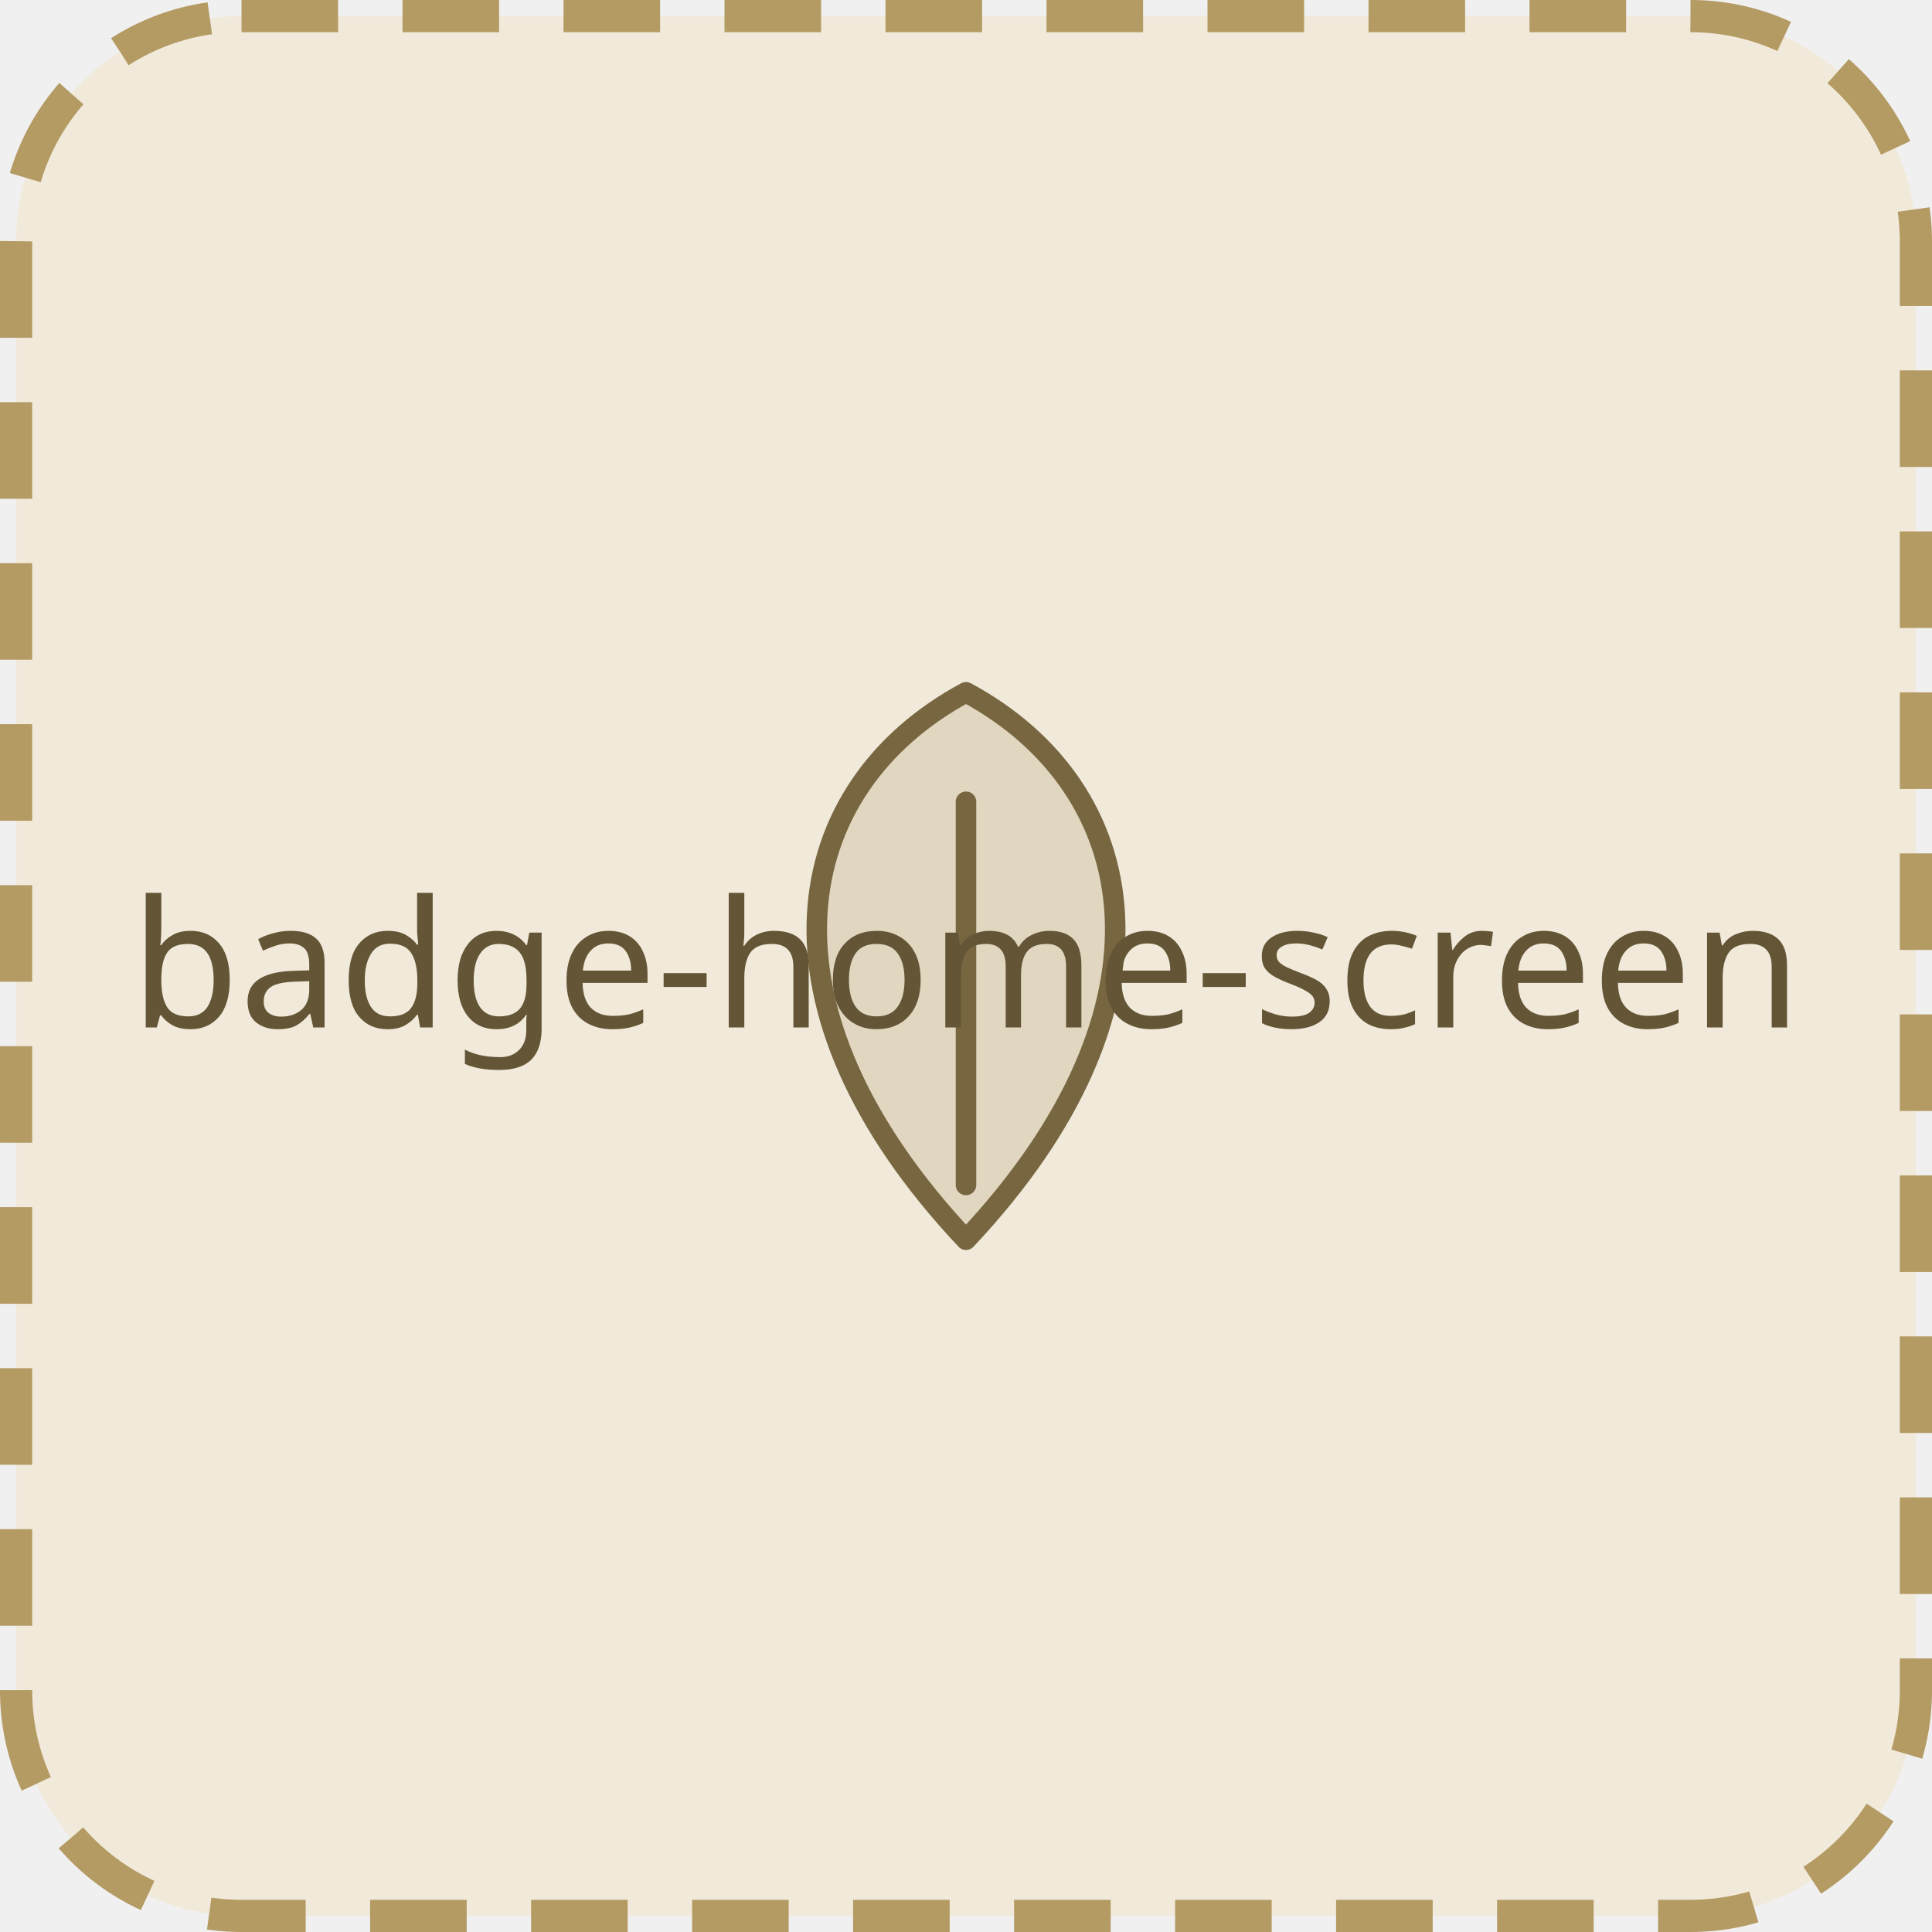
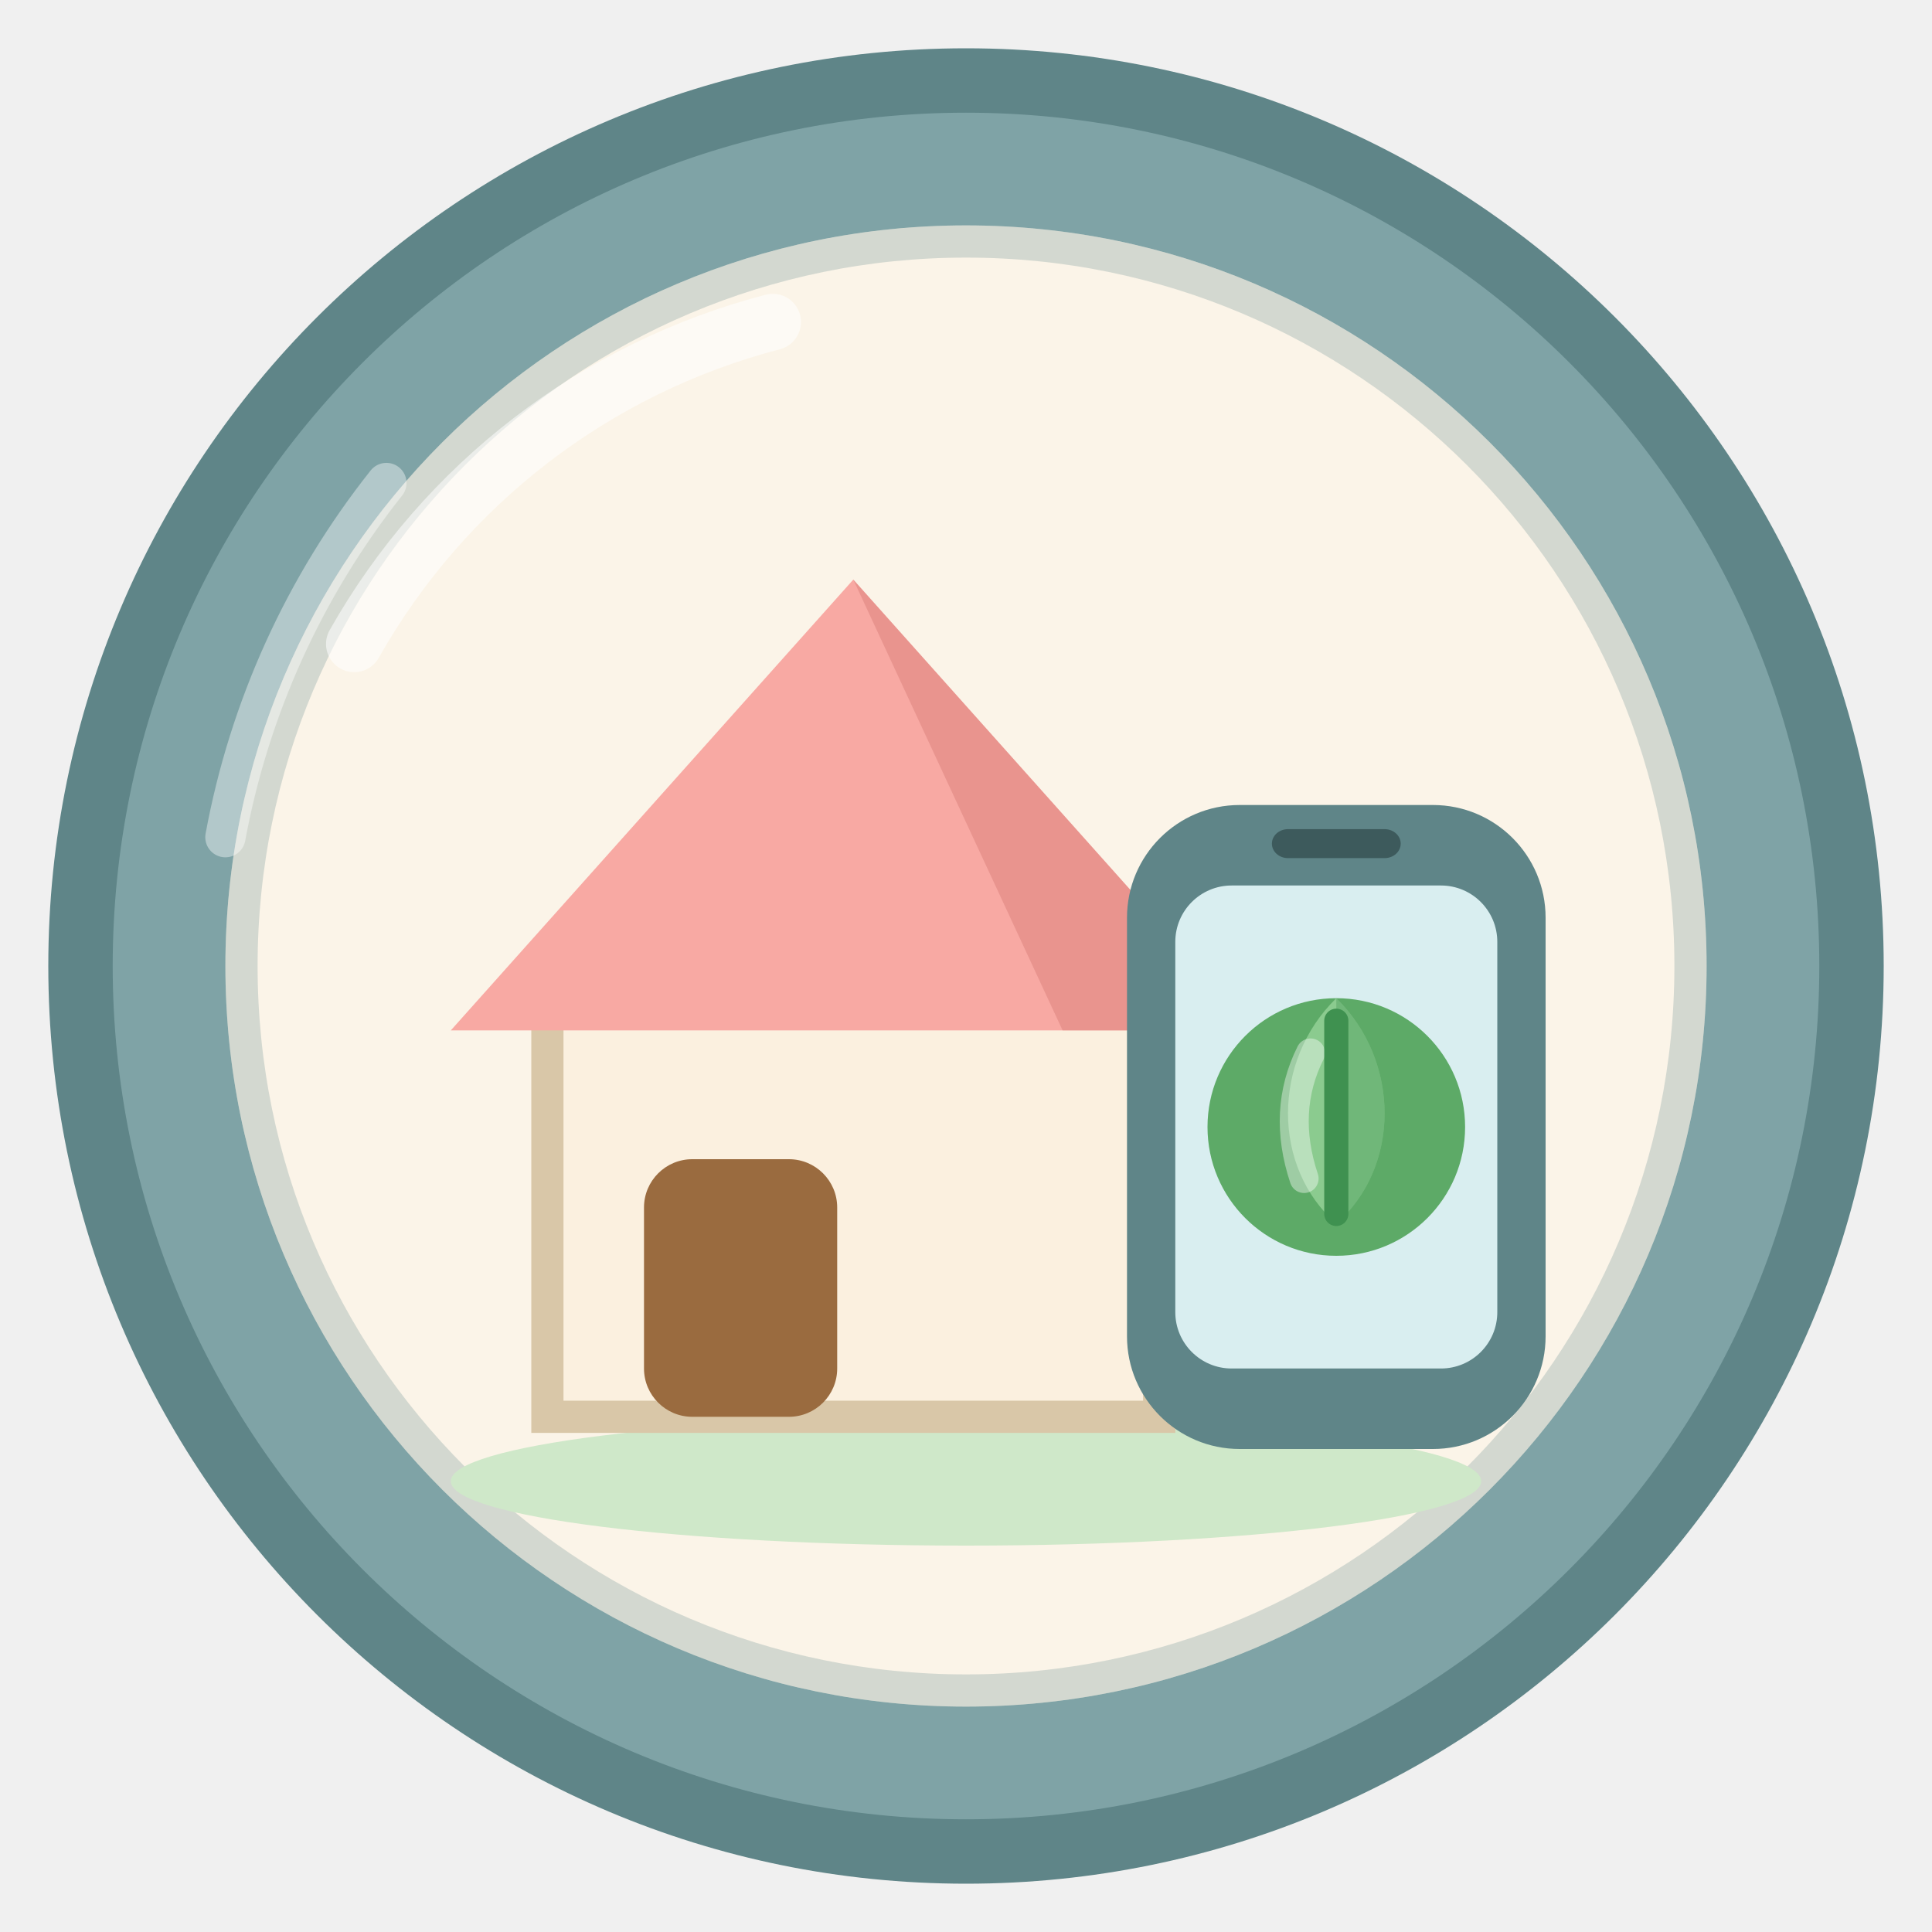
- <svg xmlns="http://www.w3.org/2000/svg" width="120" height="120" viewBox="0 0 120 120">
-   <rect x="1" y="1" width="118" height="118" rx="14" fill="hsl(41 45% 90%)" stroke="hsl(41 35% 55%)" stroke-width="2" stroke-dasharray="6 4" />
-   <g transform="translate(39.6 39.6) scale(0.425)" fill="hsl(41 35% 82%)" stroke="hsl(41 30% 36%)" stroke-width="3" stroke-linejoin="round" stroke-linecap="round">
-     <path d="M48 8C74 22 80 54 48 88C16 54 22 22 48 8Z" />
-     <path d="M48 24V80" fill="none" />
+ <svg xmlns="http://www.w3.org/2000/svg" width="120" height="120" viewBox="0 0 120 120" role="img">
+   <circle cx="60" cy="60" r="57" fill="#5f8588" />
+   <circle cx="60" cy="60" r="53" fill="#7FA3A6" />
+   <circle cx="60" cy="60" r="46" fill="#fbf4e8" />
+   <circle cx="60" cy="60" r="45" fill="none" stroke="#5f8588" stroke-opacity=".25" stroke-width="2" />
+   <path d="M22 40A42 42 0 0 1 48 20" fill="none" stroke="#fff" stroke-opacity=".55" stroke-width="3.5" stroke-linecap="round" />
+   <path d="M14 52A50 50 0 0 1 24 30" fill="none" stroke="#fff" stroke-opacity=".4" stroke-width="2.5" stroke-linecap="round" />
+   <ellipse cx="60" cy="92" rx="32" ry="4" fill="#CFE8C9" />
+   <path d="M34 62L34 88L72 88L72 62Z" fill="#fbf0df" stroke="#d9c7a8" stroke-width="2" />
+   <path d="M28 64L53 36L78 64Z" fill="#f8a9a3" />
+   <path d="M53 36L78 64L66 64Z" fill="#d9807a" opacity=".5" />
+   <rect x="40" y="72" width="12" height="16" rx="3" fill="#9A6B3F" />
+   <rect x="70" y="50" width="26" height="40" rx="7" fill="#5f8588" />
+   <rect x="73" y="55" width="20" height="30" rx="3.5" fill="#d9eef0" />
+   <circle cx="83" cy="70" r="8" fill="#5DAA67" />
+   <g transform="translate(83 76) rotate(-90)">
+     <path d="M0 0C3.5 -4 10.1 -4 14 0C10.1 4 3.5 4 0 0Z" fill="#8BCB8F" />
+     <path d="M0 0C3.5 4 10.1 4 14 0Z" fill="#3F9150" opacity=".35" />
+     <path d="M2.8 -2Q7 -3.4 10.6 -1.6" fill="none" stroke="#fff" stroke-opacity=".4" stroke-width="1.8" stroke-linecap="round" />
+     <path d="M0.6 0L12.6 0" stroke="#3F9150" stroke-width="1.5" stroke-linecap="round" />
  </g>
-   <text dominant-baseline="middle" x="50%" y="50%" text-anchor="middle" font-family="sans-serif" font-size="11" fill="hsl(41 30% 30%)">badge-home-screen</text>
+   <rect x="79" y="51.5" width="8" height="1.8" rx="1" fill="#3d5a5c" />
</svg>
